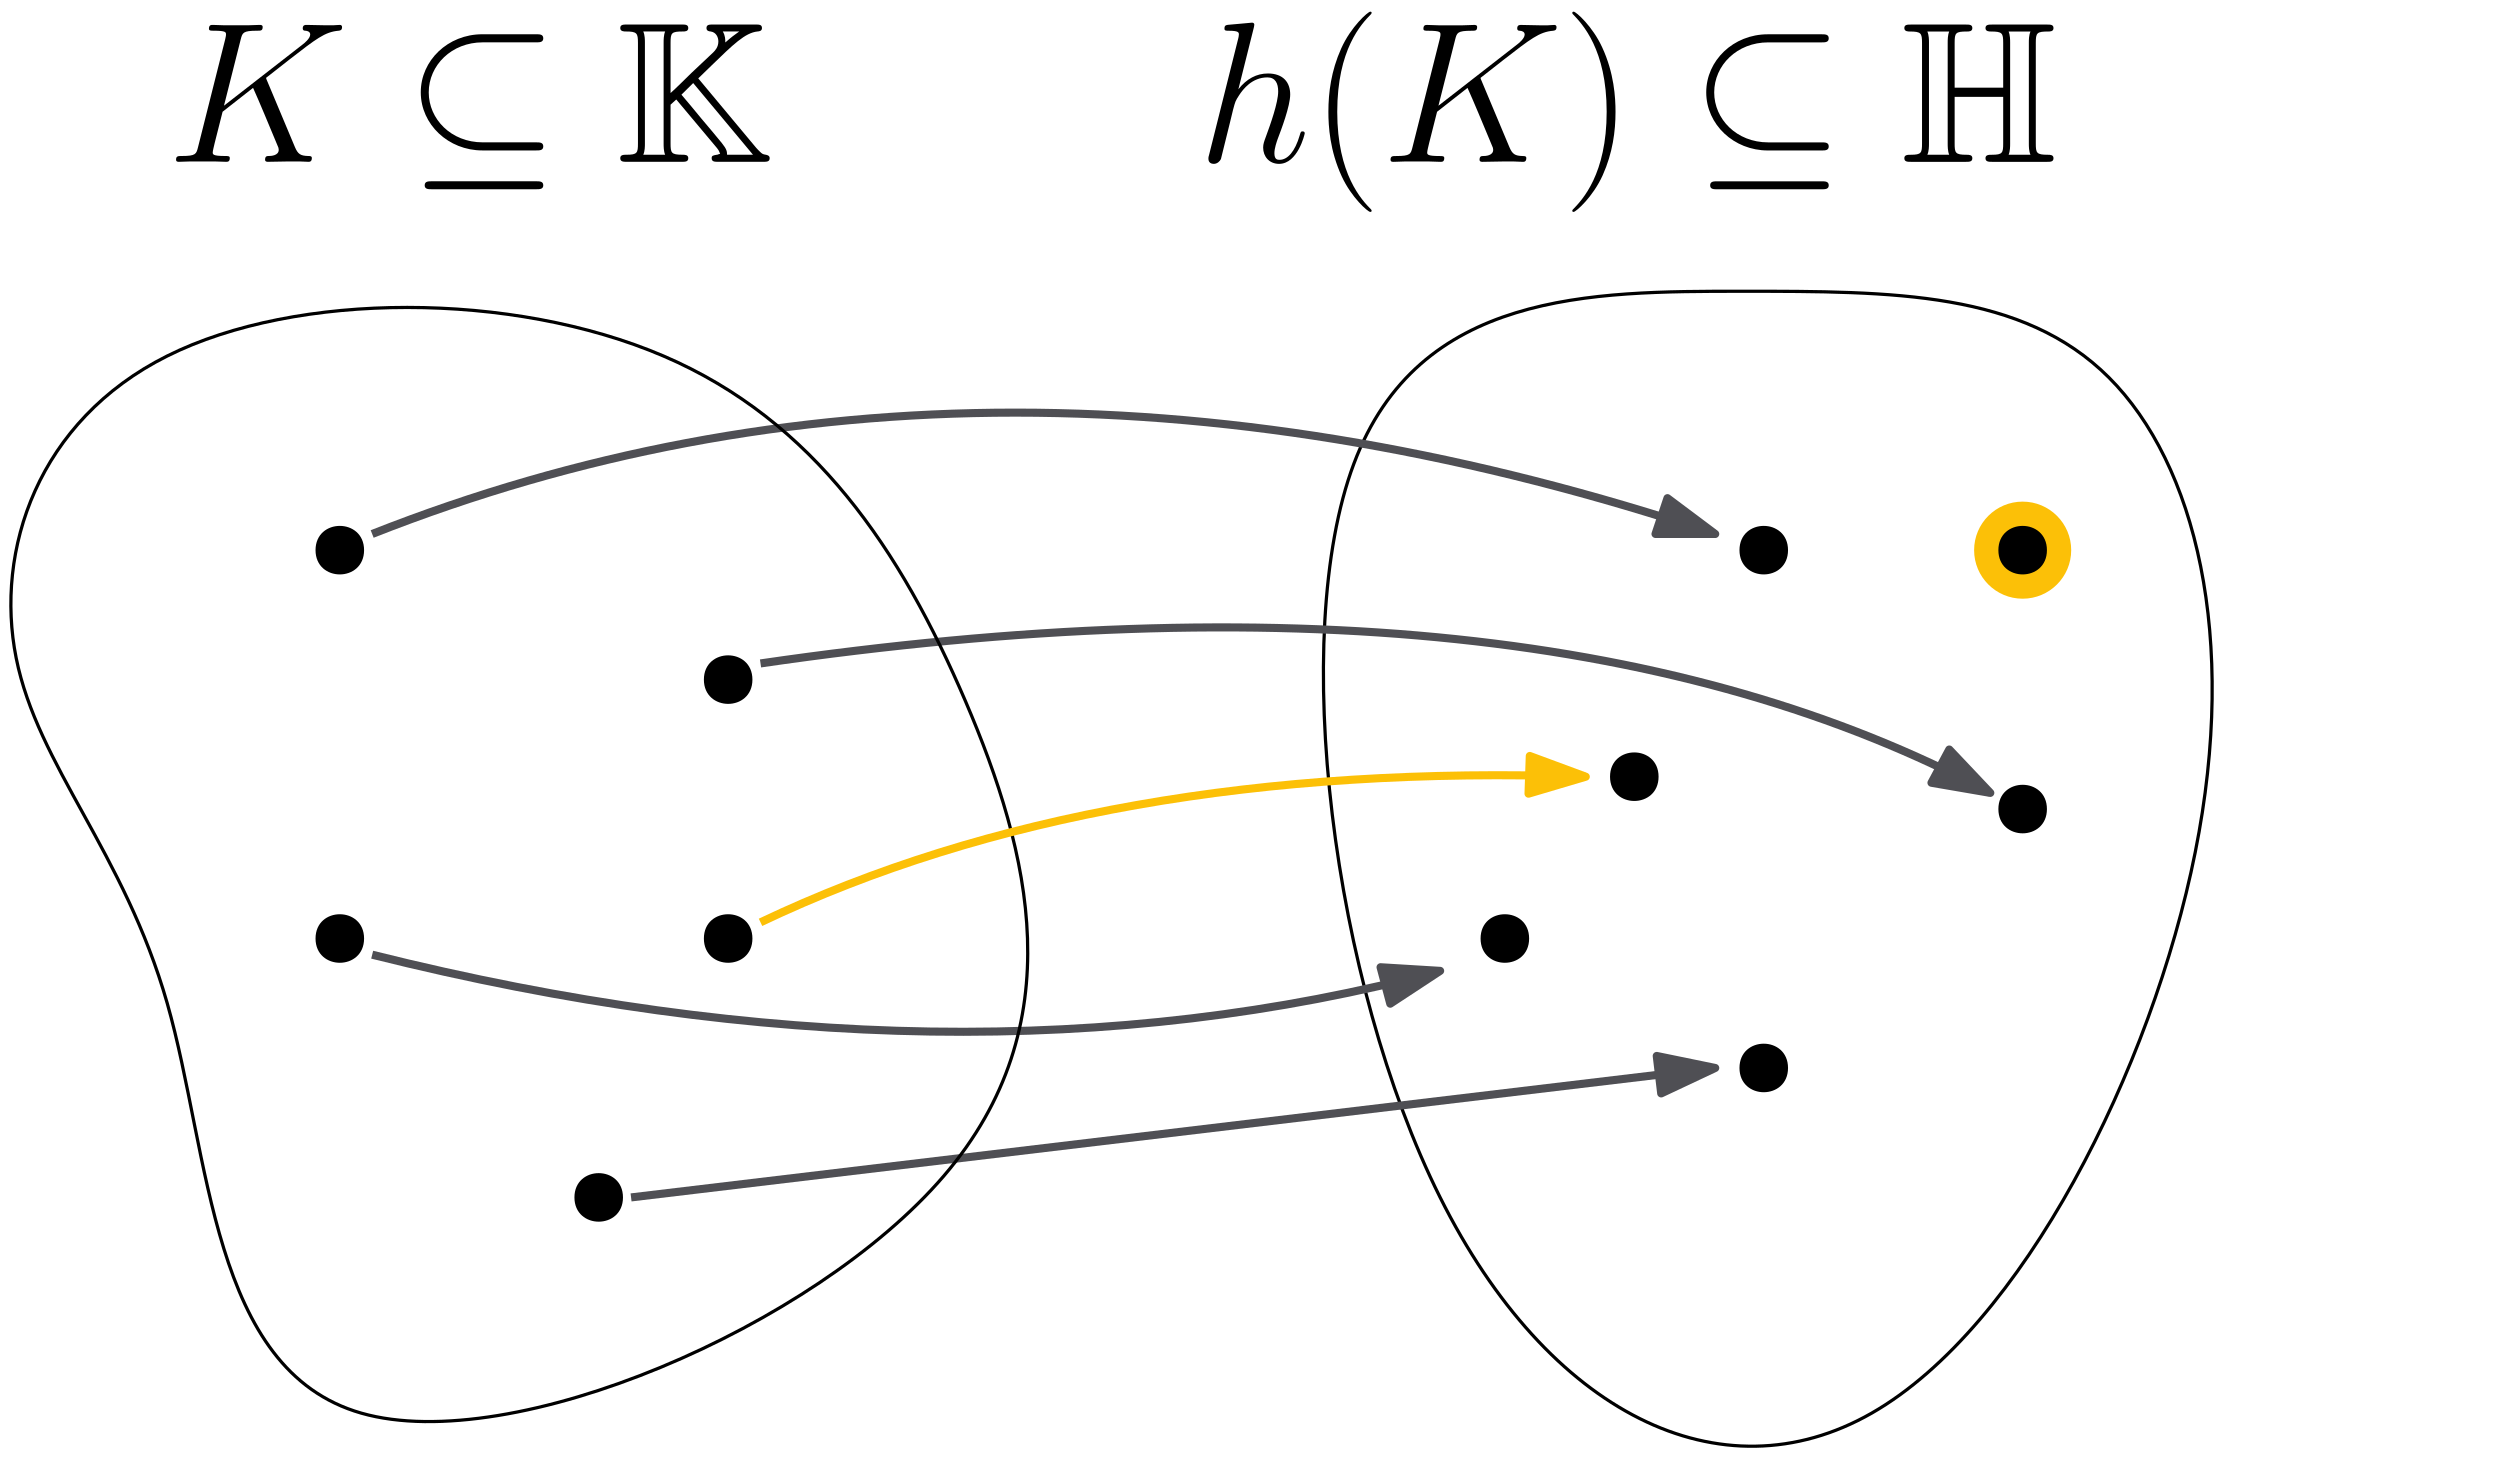
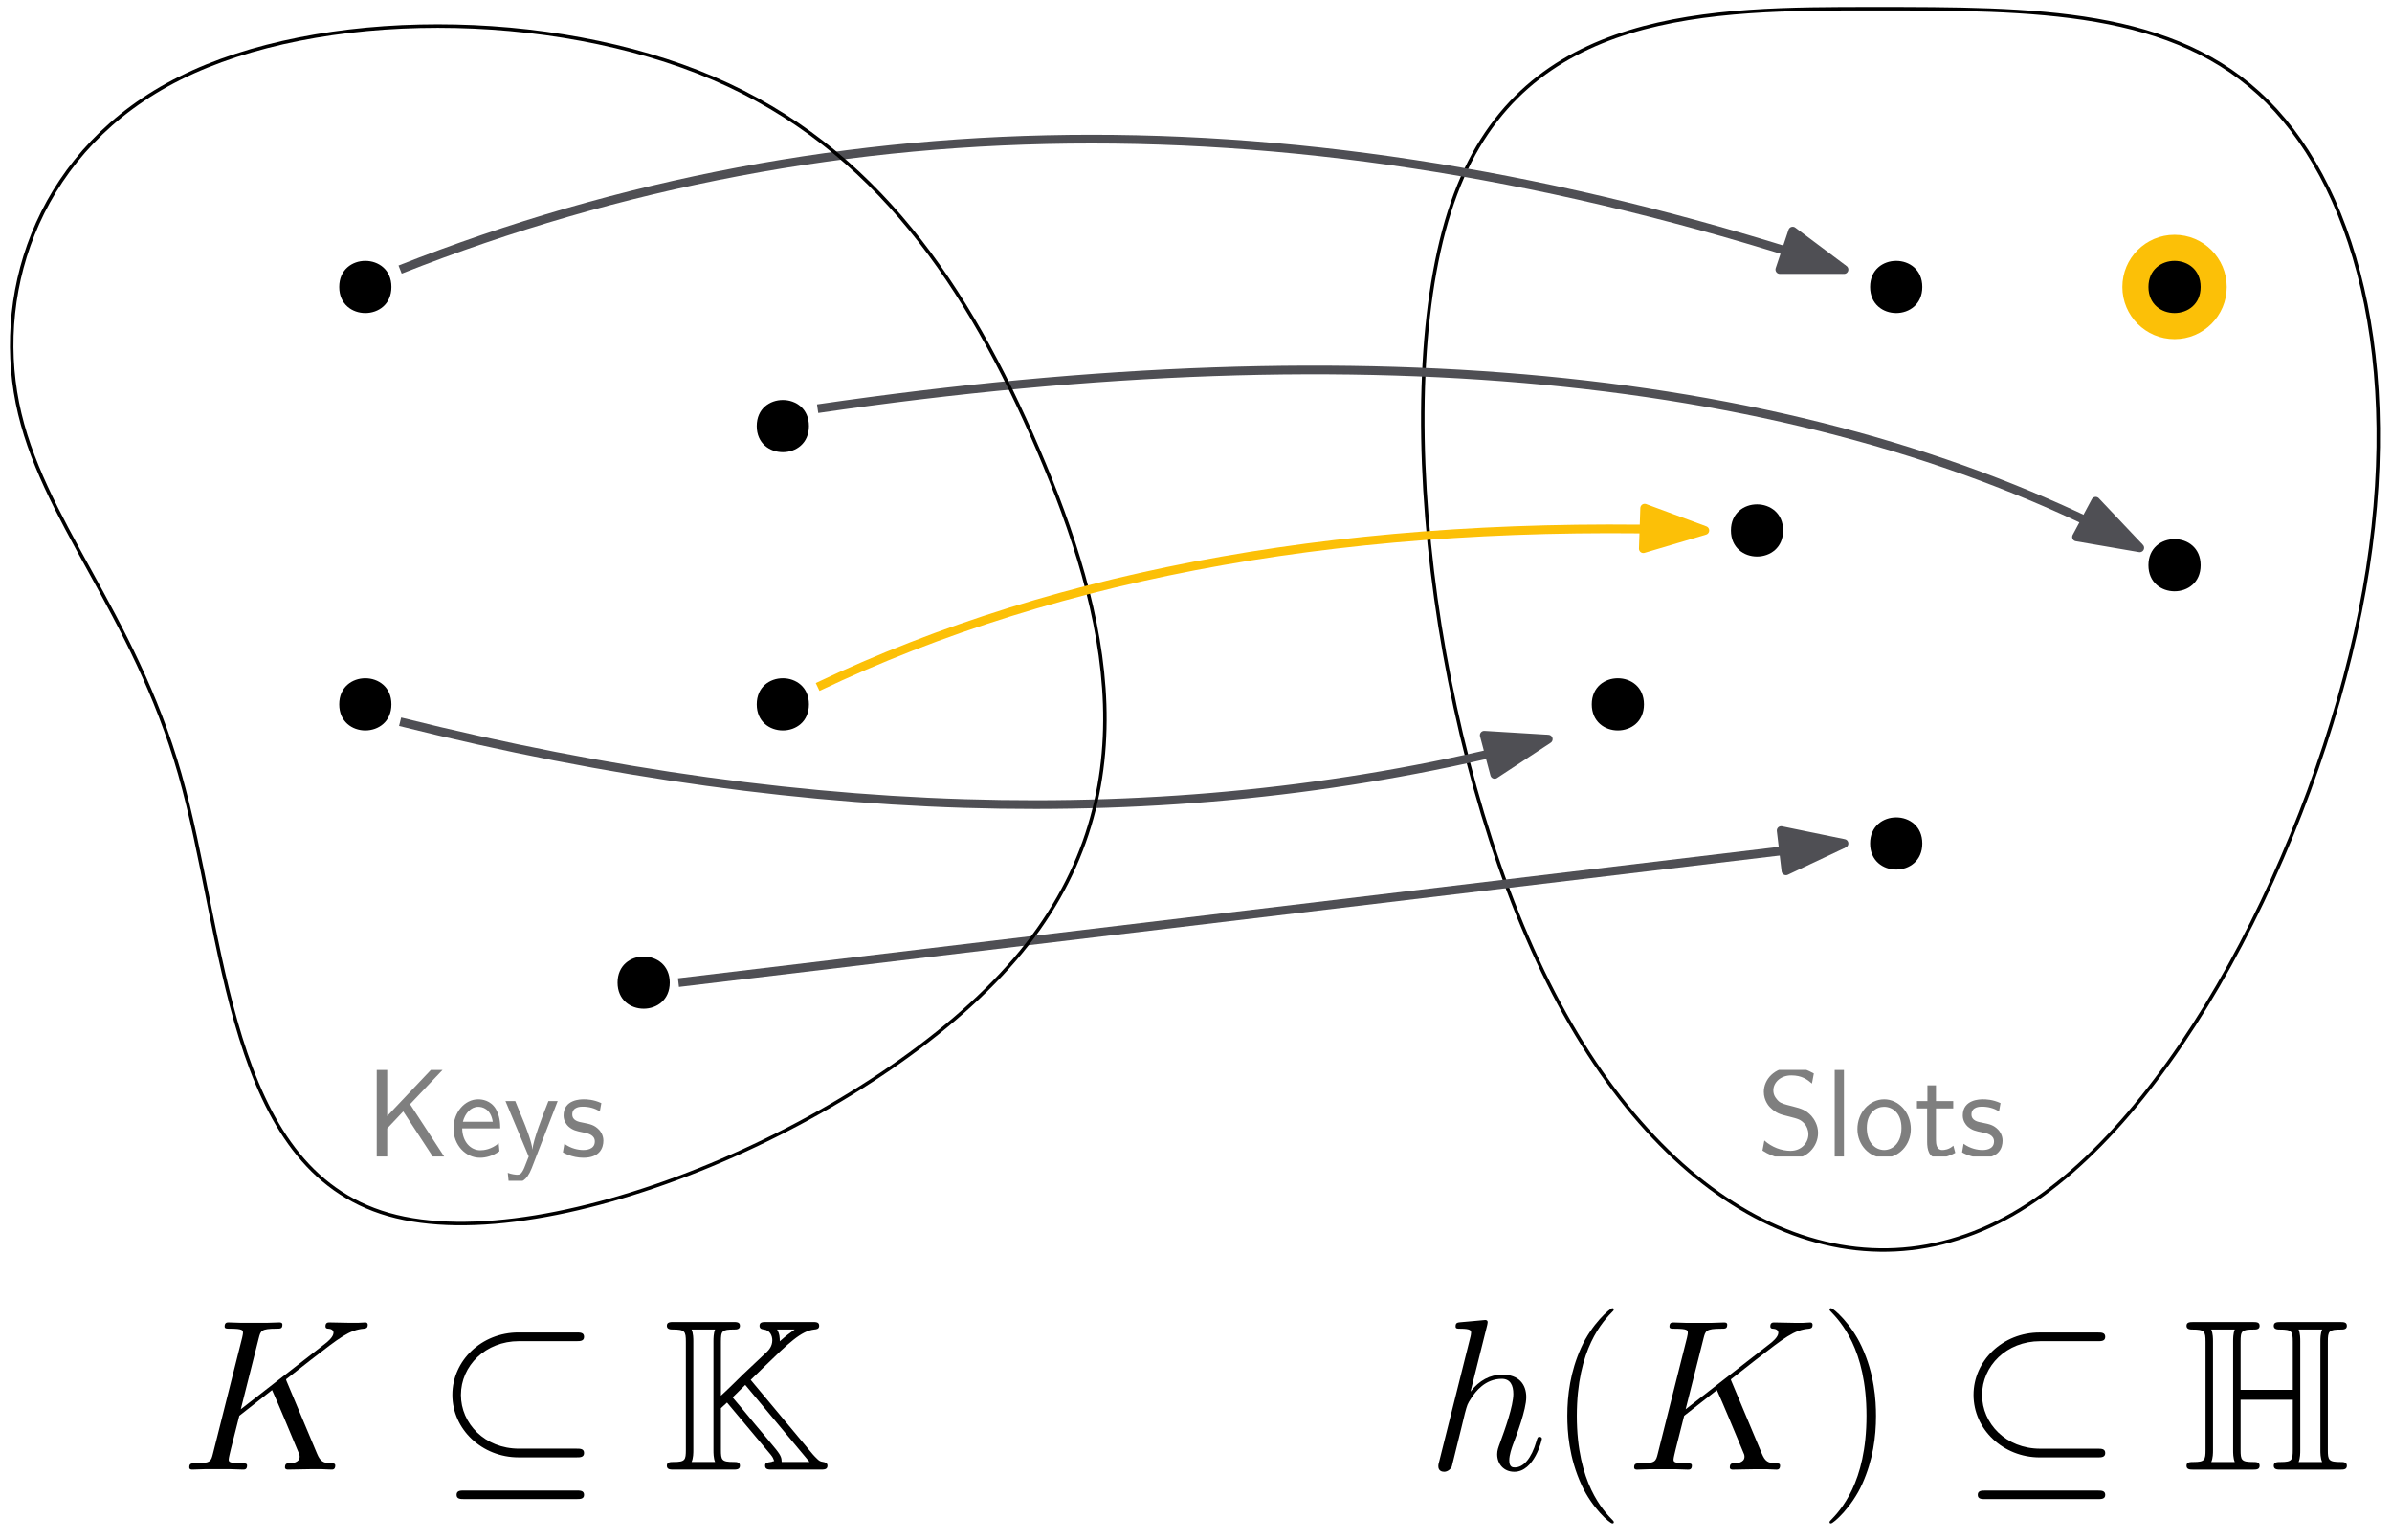
- <svg xmlns="http://www.w3.org/2000/svg" xmlns:xlink="http://www.w3.org/1999/xlink" width="309" height="180" viewBox="0 0 309 180">
+ <svg xmlns="http://www.w3.org/2000/svg" xmlns:xlink="http://www.w3.org/1999/xlink" width="275" height="177" viewBox="0 0 275 177">
  <defs>
    <g>
      <g id="glyph-0-0">
        <path d="M 12.391 -10.016 C 12.359 -10.094 12.266 -10.281 12.266 -10.359 C 12.266 -10.391 12.297 -10.406 12.719 -10.734 L 15.109 -12.609 C 18.438 -15.188 19.531 -16.062 21.234 -16.203 C 21.406 -16.234 21.656 -16.234 21.656 -16.656 C 21.656 -16.797 21.578 -16.922 21.391 -16.922 C 21.109 -16.922 20.812 -16.875 20.547 -16.875 L 19.609 -16.875 C 18.828 -16.875 18.016 -16.922 17.266 -16.922 C 17.094 -16.922 16.797 -16.922 16.797 -16.484 C 16.797 -16.234 16.969 -16.203 17.125 -16.203 C 17.391 -16.188 17.719 -16.078 17.719 -15.734 C 17.719 -15.234 16.969 -14.641 16.781 -14.5 L 7.062 -6.938 L 9.125 -15.109 C 9.344 -15.953 9.391 -16.203 11.156 -16.203 C 11.625 -16.203 11.844 -16.203 11.844 -16.672 C 11.844 -16.922 11.594 -16.922 11.469 -16.922 C 11.031 -16.922 10.5 -16.875 10.031 -16.875 L 7.109 -16.875 C 6.672 -16.875 6.125 -16.922 5.672 -16.922 C 5.484 -16.922 5.203 -16.922 5.203 -16.453 C 5.203 -16.203 5.422 -16.203 5.797 -16.203 C 7.312 -16.203 7.312 -16.016 7.312 -15.734 C 7.312 -15.688 7.312 -15.531 7.219 -15.172 L 3.859 -1.828 C 3.641 -0.969 3.594 -0.719 1.859 -0.719 C 1.391 -0.719 1.141 -0.719 1.141 -0.266 C 1.141 0 1.359 0 1.516 0 C 1.984 0 2.484 -0.047 2.953 -0.047 L 5.844 -0.047 C 6.312 -0.047 6.844 0 7.312 0 C 7.516 0 7.781 0 7.781 -0.469 C 7.781 -0.719 7.562 -0.719 7.188 -0.719 C 5.672 -0.719 5.672 -0.922 5.672 -1.172 C 5.672 -1.344 5.828 -1.953 5.922 -2.359 L 6.891 -6.188 L 10.656 -9.141 C 11.375 -7.562 12.688 -4.391 13.703 -1.953 C 13.781 -1.812 13.828 -1.656 13.828 -1.484 C 13.828 -0.75 12.844 -0.719 12.609 -0.719 C 12.391 -0.719 12.141 -0.719 12.141 -0.25 C 12.141 0 12.422 0 12.484 0 C 13.359 0 14.281 -0.047 15.141 -0.047 L 16.328 -0.047 C 16.703 -0.047 17.125 0 17.5 0 C 17.641 0 17.922 0 17.922 -0.469 C 17.922 -0.719 17.688 -0.719 17.453 -0.719 C 16.531 -0.75 16.203 -0.938 15.828 -1.828 Z M 12.391 -10.016 " />
      </g>
      <g id="glyph-1-0">
        <path d="M 16.328 -14.766 C 16.75 -14.766 17.203 -14.766 17.203 -15.266 C 17.203 -15.766 16.75 -15.766 16.328 -15.766 L 9.672 -15.766 C 5.406 -15.766 2.062 -12.516 2.062 -8.594 C 2.062 -4.609 5.484 -1.406 9.672 -1.406 L 16.328 -1.406 C 16.75 -1.406 17.203 -1.406 17.203 -1.906 C 17.203 -2.406 16.75 -2.406 16.328 -2.406 L 9.719 -2.406 C 5.797 -2.406 3.047 -5.297 3.047 -8.578 C 3.047 -11.938 5.875 -14.766 9.719 -14.766 Z M 3.422 2.406 C 3 2.406 2.547 2.406 2.547 2.906 C 2.547 3.391 3 3.391 3.422 3.391 L 16.328 3.391 C 16.75 3.391 17.203 3.391 17.203 2.906 C 17.203 2.406 16.75 2.406 16.328 2.406 Z M 3.422 2.406 " />
      </g>
      <g id="glyph-2-0">
        <path d="M 10.234 -10.312 L 11.844 -11.875 C 14.547 -14.5 16.031 -15.953 17.562 -16.109 C 17.766 -16.125 18.109 -16.156 18.109 -16.531 C 18.109 -16.969 17.75 -16.969 17.297 -16.969 L 12.062 -16.969 C 11.625 -16.969 11.25 -16.969 11.25 -16.531 C 11.25 -16.156 11.594 -16.125 11.766 -16.109 C 12.438 -16.016 12.719 -15.406 12.719 -14.875 C 12.719 -14.172 12.312 -13.75 12.094 -13.531 L 9.391 -10.984 C 8.828 -10.438 7.406 -9.016 6.812 -8.5 L 6.812 -14.688 C 6.812 -15.938 6.906 -16.109 8.344 -16.109 C 8.578 -16.109 9 -16.109 9 -16.531 C 9 -16.969 8.625 -16.969 8.172 -16.969 L 1.438 -16.969 C 0.984 -16.969 0.594 -16.969 0.594 -16.531 C 0.594 -16.109 1.062 -16.109 1.266 -16.109 C 2.672 -16.109 2.781 -15.906 2.781 -14.688 L 2.781 -2.281 C 2.781 -1.109 2.703 -0.875 1.391 -0.875 C 1.016 -0.875 0.594 -0.875 0.594 -0.453 C 0.594 0 0.984 0 1.438 0 L 8.172 0 C 8.625 0 9 0 9 -0.453 C 9 -0.875 8.578 -0.875 8.297 -0.875 C 6.891 -0.875 6.812 -1.094 6.812 -2.281 L 6.812 -7.062 L 7.516 -7.703 L 11.891 -2.484 L 12.547 -1.703 C 12.812 -1.359 12.812 -1.312 12.938 -0.984 C 12.781 -0.969 12.734 -0.922 12.641 -0.891 C 12.047 -0.797 11.891 -0.766 11.891 -0.453 C 11.891 0 12.266 0 12.719 0 L 18.234 0 C 18.688 0 19.062 0 19.062 -0.453 C 19.062 -0.766 18.766 -0.844 18.578 -0.875 C 18.219 -0.922 18.109 -1.016 17.922 -1.188 C 17.688 -1.406 17.516 -1.594 17.391 -1.734 Z M 15.297 -16.109 C 14.516 -15.531 14.469 -15.531 13.578 -14.75 C 13.578 -15.109 13.578 -15.594 13.266 -16.109 Z M 3.438 -0.875 C 3.641 -1.312 3.641 -1.938 3.641 -2.234 L 3.641 -14.75 C 3.641 -15.047 3.641 -15.656 3.438 -16.109 L 6.141 -16.109 C 5.953 -15.656 5.953 -15.047 5.953 -14.75 L 5.953 -2.234 C 5.953 -1.938 5.953 -1.312 6.141 -0.875 Z M 9.609 -9.734 L 17 -0.875 L 13.797 -0.875 C 13.781 -1.281 13.781 -1.531 13.141 -2.328 C 12.594 -3.016 11.172 -4.688 10.609 -5.359 C 10.109 -5.969 8.406 -8.031 8.156 -8.297 Z M 9.609 -9.734 " />
      </g>
      <g id="glyph-3-0">
        <path d="M 6.969 -16.578 C 6.984 -16.672 7.031 -16.828 7.031 -16.953 C 7.031 -17.203 6.797 -17.203 6.734 -17.203 C 6.719 -17.203 5.5 -17.094 5.375 -17.078 C 4.953 -17.047 4.578 -17 4.141 -16.969 C 3.516 -16.922 3.344 -16.906 3.344 -16.453 C 3.344 -16.203 3.547 -16.203 3.891 -16.203 C 5.109 -16.203 5.125 -15.984 5.125 -15.734 C 5.125 -15.594 5.078 -15.391 5.062 -15.312 L 1.469 -0.969 C 1.359 -0.594 1.359 -0.547 1.359 -0.391 C 1.359 0.156 1.781 0.25 2.031 0.25 C 2.453 0.25 2.781 -0.078 2.906 -0.344 L 4.016 -4.828 C 4.141 -5.375 4.281 -5.891 4.406 -6.438 C 4.688 -7.484 4.688 -7.516 5.156 -8.234 C 5.625 -8.953 6.734 -10.438 8.656 -10.438 C 9.641 -10.438 9.984 -9.688 9.984 -8.703 C 9.984 -7.312 9.016 -4.609 8.469 -3.125 C 8.25 -2.531 8.125 -2.203 8.125 -1.766 C 8.125 -0.641 8.891 0.25 10.094 0.25 C 12.391 0.25 13.266 -3.391 13.266 -3.547 C 13.266 -3.672 13.156 -3.766 13.016 -3.766 C 12.781 -3.766 12.766 -3.688 12.641 -3.266 C 12.062 -1.281 11.156 -0.25 10.156 -0.25 C 9.906 -0.25 9.516 -0.266 9.516 -1.062 C 9.516 -1.703 9.812 -2.5 9.906 -2.781 C 10.359 -3.969 11.469 -6.891 11.469 -8.328 C 11.469 -9.812 10.609 -10.922 8.719 -10.922 C 7.312 -10.922 6.078 -10.266 5.062 -8.969 Z M 6.969 -16.578 " />
      </g>
      <g id="glyph-4-0">
        <path d="M 7.578 6.047 C 7.578 6.016 7.578 5.969 7.516 5.891 C 6.375 4.734 3.328 1.562 3.328 -6.172 C 3.328 -13.906 6.312 -17.047 7.531 -18.281 C 7.531 -18.312 7.578 -18.359 7.578 -18.438 C 7.578 -18.516 7.516 -18.562 7.406 -18.562 C 7.141 -18.562 5.031 -16.734 3.812 -14 C 2.578 -11.25 2.234 -8.578 2.234 -6.188 C 2.234 -4.406 2.406 -1.391 3.891 1.812 C 5.078 4.391 7.109 6.188 7.406 6.188 C 7.531 6.188 7.578 6.141 7.578 6.047 Z M 7.578 6.047 " />
      </g>
      <g id="glyph-5-0">
        <path d="M 12.391 -10.016 C 12.359 -10.094 12.266 -10.281 12.266 -10.359 C 12.266 -10.391 12.297 -10.406 12.719 -10.734 L 15.109 -12.609 C 18.438 -15.188 19.531 -16.062 21.234 -16.203 C 21.406 -16.234 21.656 -16.234 21.656 -16.656 C 21.656 -16.797 21.578 -16.922 21.391 -16.922 C 21.109 -16.922 20.812 -16.875 20.547 -16.875 L 19.609 -16.875 C 18.828 -16.875 18.016 -16.922 17.266 -16.922 C 17.094 -16.922 16.797 -16.922 16.797 -16.484 C 16.797 -16.234 16.969 -16.203 17.125 -16.203 C 17.391 -16.188 17.719 -16.078 17.719 -15.734 C 17.719 -15.234 16.969 -14.641 16.781 -14.5 L 7.062 -6.938 L 9.125 -15.109 C 9.344 -15.953 9.391 -16.203 11.156 -16.203 C 11.625 -16.203 11.844 -16.203 11.844 -16.672 C 11.844 -16.922 11.594 -16.922 11.469 -16.922 C 11.031 -16.922 10.5 -16.875 10.031 -16.875 L 7.109 -16.875 C 6.672 -16.875 6.125 -16.922 5.672 -16.922 C 5.484 -16.922 5.203 -16.922 5.203 -16.453 C 5.203 -16.203 5.422 -16.203 5.797 -16.203 C 7.312 -16.203 7.312 -16.016 7.312 -15.734 C 7.312 -15.688 7.312 -15.531 7.219 -15.172 L 3.859 -1.828 C 3.641 -0.969 3.594 -0.719 1.859 -0.719 C 1.391 -0.719 1.141 -0.719 1.141 -0.266 C 1.141 0 1.359 0 1.516 0 C 1.984 0 2.484 -0.047 2.953 -0.047 L 5.844 -0.047 C 6.312 -0.047 6.844 0 7.312 0 C 7.516 0 7.781 0 7.781 -0.469 C 7.781 -0.719 7.562 -0.719 7.188 -0.719 C 5.672 -0.719 5.672 -0.922 5.672 -1.172 C 5.672 -1.344 5.828 -1.953 5.922 -2.359 L 6.891 -6.188 L 10.656 -9.141 C 11.375 -7.562 12.688 -4.391 13.703 -1.953 C 13.781 -1.812 13.828 -1.656 13.828 -1.484 C 13.828 -0.75 12.844 -0.719 12.609 -0.719 C 12.391 -0.719 12.141 -0.719 12.141 -0.25 C 12.141 0 12.422 0 12.484 0 C 13.359 0 14.281 -0.047 15.141 -0.047 L 16.328 -0.047 C 16.703 -0.047 17.125 0 17.5 0 C 17.641 0 17.922 0 17.922 -0.469 C 17.922 -0.719 17.688 -0.719 17.453 -0.719 C 16.531 -0.75 16.203 -0.938 15.828 -1.828 Z M 12.391 -10.016 " />
      </g>
      <g id="glyph-6-0">
        <path d="M 6.516 -6.172 C 6.516 -7.953 6.344 -10.984 4.859 -14.172 C 3.672 -16.75 1.641 -18.562 1.344 -18.562 C 1.266 -18.562 1.172 -18.531 1.172 -18.406 C 1.172 -18.359 1.188 -18.344 1.219 -18.281 C 2.406 -17.047 5.422 -13.906 5.422 -6.188 C 5.422 1.531 2.422 4.688 1.219 5.922 C 1.188 5.969 1.172 6 1.172 6.047 C 1.172 6.172 1.266 6.188 1.344 6.188 C 1.609 6.188 3.719 4.359 4.938 1.641 C 6.172 -1.109 6.516 -3.797 6.516 -6.172 Z M 6.516 -6.172 " />
      </g>
      <g id="glyph-7-0">
        <path d="M 16.328 -14.766 C 16.75 -14.766 17.203 -14.766 17.203 -15.266 C 17.203 -15.766 16.75 -15.766 16.328 -15.766 L 9.672 -15.766 C 5.406 -15.766 2.062 -12.516 2.062 -8.594 C 2.062 -4.609 5.484 -1.406 9.672 -1.406 L 16.328 -1.406 C 16.75 -1.406 17.203 -1.406 17.203 -1.906 C 17.203 -2.406 16.75 -2.406 16.328 -2.406 L 9.719 -2.406 C 5.797 -2.406 3.047 -5.297 3.047 -8.578 C 3.047 -11.938 5.875 -14.766 9.719 -14.766 Z M 3.422 2.406 C 3 2.406 2.547 2.406 2.547 2.906 C 2.547 3.391 3 3.391 3.422 3.391 L 16.328 3.391 C 16.75 3.391 17.203 3.391 17.203 2.906 C 17.203 2.406 16.75 2.406 16.328 2.406 Z M 3.422 2.406 " />
      </g>
      <g id="glyph-8-0">
        <path d="M 16.672 -14.688 C 16.672 -15.938 16.781 -16.109 18.219 -16.109 C 18.438 -16.109 18.859 -16.109 18.859 -16.531 C 18.859 -16.969 18.484 -16.969 18.047 -16.969 L 11.297 -16.969 C 10.859 -16.969 10.453 -16.969 10.453 -16.531 C 10.453 -16.109 10.922 -16.109 11.125 -16.109 C 12.547 -16.109 12.641 -15.906 12.641 -14.688 L 12.641 -9.172 L 6.641 -9.172 L 6.641 -14.688 C 6.641 -15.938 6.734 -16.109 8.172 -16.109 C 8.406 -16.109 8.828 -16.109 8.828 -16.531 C 8.828 -16.969 8.453 -16.969 8 -16.969 L 1.266 -16.969 C 0.812 -16.969 0.422 -16.969 0.422 -16.531 C 0.422 -16.109 0.891 -16.109 1.094 -16.109 C 2.5 -16.109 2.609 -15.906 2.609 -14.688 L 2.609 -2.281 C 2.609 -1.109 2.531 -0.875 1.219 -0.875 C 0.844 -0.875 0.422 -0.875 0.422 -0.453 C 0.422 0 0.812 0 1.266 0 L 8 0 C 8.453 0 8.828 0 8.828 -0.453 C 8.828 -0.875 8.406 -0.875 8.125 -0.875 C 6.719 -0.875 6.641 -1.094 6.641 -2.281 L 6.641 -8.031 L 12.641 -8.031 L 12.641 -2.281 C 12.641 -1.109 12.562 -0.875 11.25 -0.875 C 10.875 -0.875 10.453 -0.875 10.453 -0.453 C 10.453 0 10.859 0 11.297 0 L 18.047 0 C 18.484 0 18.859 0 18.859 -0.453 C 18.859 -0.875 18.438 -0.875 18.172 -0.875 C 16.75 -0.875 16.672 -1.094 16.672 -2.281 Z M 3.469 -14.75 C 3.469 -15.047 3.469 -15.656 3.266 -16.109 L 5.969 -16.109 C 5.781 -15.656 5.781 -15.047 5.781 -14.75 L 5.781 -2.234 C 5.781 -1.938 5.781 -1.312 5.969 -0.875 L 3.266 -0.875 C 3.469 -1.312 3.469 -1.938 3.469 -2.234 Z M 13.5 -14.75 C 13.5 -15.047 13.5 -15.656 13.312 -16.109 L 16.016 -16.109 C 15.812 -15.656 15.812 -15.047 15.812 -14.75 L 15.812 -2.234 C 15.812 -1.938 15.812 -1.312 16.016 -0.875 L 13.312 -0.875 C 13.5 -1.312 13.5 -1.938 13.5 -2.234 Z M 13.5 -14.75 " />
      </g>
+       <g id="glyph-9-0">
+         <path d="M 6.531 -9.547 C 5.938 -9.875 5.219 -10.25 3.938 -10.25 C 2.016 -10.25 0.781 -8.875 0.781 -7.438 C 0.781 -6.422 1.391 -5.766 1.469 -5.688 C 2.172 -4.984 2.656 -4.844 3.578 -4.625 C 4.797 -4.312 4.984 -4.266 5.453 -3.781 C 5.688 -3.531 5.906 -3.062 5.906 -2.562 C 5.906 -1.578 5.094 -0.656 3.859 -0.656 C 2.812 -0.656 1.688 -1.078 0.844 -1.844 L 0.625 -0.688 C 1.938 0.172 3.203 0.297 3.859 0.297 C 5.703 0.297 7.016 -1.125 7.016 -2.719 C 7.016 -3.625 6.562 -4.312 6.25 -4.672 C 5.594 -5.375 5.062 -5.516 4.109 -5.766 C 3.125 -6.016 2.766 -6.094 2.453 -6.391 C 2.266 -6.594 1.875 -6.953 1.875 -7.609 C 1.875 -8.484 2.672 -9.328 3.938 -9.328 C 5.156 -9.328 5.797 -8.844 6.312 -8.391 Z M 6.531 -9.547 " />
+       </g>
+       <g id="glyph-9-1">
+         <path d="M 2.188 -9.953 L 1.125 -9.953 L 1.125 0 L 2.188 0 Z M 2.188 -9.953 " />
+       </g>
+       <g id="glyph-9-2">
+         <path d="M 6.578 -3.156 C 6.578 -5.094 5.156 -6.578 3.516 -6.578 C 1.828 -6.578 0.438 -5.062 0.438 -3.156 C 0.438 -1.281 1.859 0.141 3.5 0.141 C 5.188 0.141 6.578 -1.312 6.578 -3.156 Z M 3.516 -0.75 C 2.484 -0.75 1.516 -1.609 1.516 -3.297 C 1.516 -5.031 2.594 -5.719 3.5 -5.719 C 4.484 -5.719 5.5 -4.984 5.5 -3.297 C 5.5 -1.531 4.469 -0.75 3.516 -0.75 Z M 3.516 -0.75 " />
+       </g>
+       <g id="glyph-9-3">
+         <path d="M 2.453 -5.531 L 4.438 -5.531 L 4.438 -6.375 L 2.453 -6.375 L 2.453 -8.188 L 1.469 -8.188 L 1.469 -6.375 L 0.266 -6.375 L 0.266 -5.531 L 1.438 -5.531 L 1.438 -1.672 C 1.438 -0.844 1.625 0.141 2.609 0.141 C 3.578 0.141 4.234 -0.188 4.672 -0.422 L 4.453 -1.25 C 3.953 -0.797 3.422 -0.75 3.172 -0.75 C 2.531 -0.75 2.453 -1.422 2.453 -1.922 Z M 2.453 -5.531 " />
+       </g>
+       <g id="glyph-9-4">
+         <path d="M 4.812 -6.141 C 3.906 -6.562 3.125 -6.578 2.797 -6.578 C 2.469 -6.578 0.469 -6.578 0.469 -4.719 C 0.469 -4.094 0.812 -3.656 1.031 -3.453 C 1.547 -3.016 1.906 -2.938 2.75 -2.766 C 3.234 -2.672 4.062 -2.5 4.062 -1.734 C 4.062 -0.75 2.938 -0.75 2.734 -0.75 C 2.172 -0.75 1.328 -0.906 0.562 -1.469 L 0.391 -0.484 C 0.453 -0.438 1.438 0.141 2.75 0.141 C 4.609 0.141 5.047 -0.969 5.047 -1.828 C 5.047 -2.547 4.609 -3.016 4.547 -3.078 C 4.016 -3.625 3.578 -3.719 2.719 -3.891 C 2.188 -3.984 1.469 -4.125 1.469 -4.844 C 1.469 -5.734 2.469 -5.734 2.656 -5.734 C 3.406 -5.734 4.016 -5.562 4.641 -5.203 Z M 4.812 -6.141 " />
+       </g>
+       <g id="glyph-10-0">
+         <path d="M 5.141 -6.016 L 8.875 -9.953 L 7.531 -9.953 L 2.516 -4.656 L 2.516 -9.953 L 1.312 -9.953 L 1.312 0 L 2.516 0 L 2.516 -3.234 L 4.359 -5.188 L 7.75 0 L 9.062 0 Z M 5.141 -6.016 " />
+       </g>
+       <g id="glyph-10-1">
+         <path d="M 5.844 -3.234 C 5.844 -3.844 5.781 -4.719 5.328 -5.484 C 4.734 -6.469 3.734 -6.578 3.312 -6.578 C 1.766 -6.578 0.469 -5.094 0.469 -3.234 C 0.469 -1.328 1.844 0.141 3.516 0.141 C 4.172 0.141 4.969 -0.047 5.75 -0.609 C 5.75 -0.672 5.703 -1.125 5.703 -1.141 C 5.688 -1.156 5.672 -1.484 5.672 -1.531 C 4.812 -0.812 3.969 -0.719 3.547 -0.719 C 2.438 -0.719 1.484 -1.703 1.469 -3.234 Z M 1.547 -4 C 1.797 -4.969 2.469 -5.719 3.312 -5.719 C 3.766 -5.719 4.75 -5.516 4.984 -4 Z M 1.547 -4 " />
+       </g>
+       <g id="glyph-10-2">
+         <path d="M 6.203 -6.375 L 5.141 -6.375 C 4.469 -4.672 3.375 -1.859 3.312 -0.828 L 3.297 -0.828 C 3.234 -1.672 2.469 -3.578 2.359 -3.859 L 1.328 -6.375 L 0.203 -6.375 L 2.875 0 L 2.359 1.312 C 2.047 2.016 1.844 2.094 1.578 2.094 C 1.375 2.094 0.922 2.047 0.469 1.875 L 0.562 2.812 C 0.641 2.828 1.125 2.922 1.578 2.922 C 1.922 2.922 2.594 2.922 3.219 1.344 Z M 6.203 -6.375 " />
+       </g>
+       <g id="glyph-10-3">
+         <path d="M 4.812 -6.141 C 3.906 -6.562 3.125 -6.578 2.797 -6.578 C 2.469 -6.578 0.469 -6.578 0.469 -4.719 C 0.469 -4.094 0.812 -3.656 1.031 -3.453 C 1.547 -3.016 1.906 -2.938 2.75 -2.766 C 3.234 -2.672 4.062 -2.5 4.062 -1.734 C 4.062 -0.75 2.938 -0.75 2.734 -0.75 C 2.172 -0.75 1.328 -0.906 0.562 -1.469 L 0.391 -0.484 C 0.453 -0.438 1.438 0.141 2.75 0.141 C 4.609 0.141 5.047 -0.969 5.047 -1.828 C 5.047 -2.547 4.609 -3.016 4.547 -3.078 C 4.016 -3.625 3.578 -3.719 2.719 -3.891 C 2.188 -3.984 1.469 -4.125 1.469 -4.844 C 1.469 -5.734 2.469 -5.734 2.656 -5.734 C 3.406 -5.734 4.016 -5.562 4.641 -5.203 Z M 4.812 -6.141 " />
+       </g>
    </g>
    <clipPath id="clip-0">
-       <path clip-rule="nonzero" d="M 52 4 L 68 4 L 68 23.371 L 52 23.371 Z M 52 4 " />
+       <path clip-rule="nonzero" d="M 52 153 L 68 153 L 68 172.371 L 52 172.371 Z M 52 153 " />
    </clipPath>
    <clipPath id="clip-1">
-       <path clip-rule="nonzero" d="M 76 3 L 95.379 3 L 95.379 20 L 76 20 Z M 76 3 " />
+       <path clip-rule="nonzero" d="M 76 152 L 95.379 152 L 95.379 169 L 76 169 Z M 76 152 " />
    </clipPath>
    <clipPath id="clip-2">
-       <path clip-rule="nonzero" d="M 164 1.438 L 170 1.438 L 170 26.18 L 164 26.18 Z M 164 1.438 " />
+       <path clip-rule="nonzero" d="M 180 150.438 L 186 150.438 L 186 175.18 L 180 175.18 Z M 180 150.438 " />
    </clipPath>
    <clipPath id="clip-3">
-       <path clip-rule="nonzero" d="M 194 1.438 L 200 1.438 L 200 26.18 L 194 26.18 Z M 194 1.438 " />
+       <path clip-rule="nonzero" d="M 210 150.438 L 216 150.438 L 216 175.18 L 210 175.18 Z M 210 150.438 " />
+     </clipPath>
+     <clipPath id="clip-4">
+       <path clip-rule="nonzero" d="M 202 123.035 L 230.59 123.035 L 230.59 133 L 202 133 Z M 202 123.035 " />
+     </clipPath>
+     <clipPath id="clip-5">
+       <path clip-rule="nonzero" d="M 43 123.035 L 69.727 123.035 L 69.727 135.789 L 43 135.789 Z M 43 123.035 " />
    </clipPath>
  </defs>
-   <path fill-rule="evenodd" fill="rgb(99%, 75.4%, 2.7%)" fill-opacity="1" d="M 256 68 C 256 64.688 253.312 62 250 62 C 246.688 62 244 64.688 244 68 C 244 71.312 246.688 74 250 74 C 253.312 74 256 71.312 256 68 Z M 256 68 " />
-   <path fill="none" stroke-width="0.4" stroke-linecap="butt" stroke-linejoin="round" stroke="rgb(0%, 0%, 0%)" stroke-opacity="1" stroke-miterlimit="10" d="M 362.668 725.332 C 373.332 714.668 378.668 693.332 373.332 666.668 C 368 640 352 608 333.332 597.332 C 314.668 586.668 293.332 597.332 280 624 C 266.668 650.668 261.332 693.332 269.332 714.668 C 277.332 736 298.668 736 317.332 736 C 336 736 352 736 362.668 725.332 Z M 362.668 725.332 " transform="matrix(1, 0, 0, -1, -102, 772)" />
+   <path fill-rule="evenodd" fill="rgb(99%, 75.4%, 2.7%)" fill-opacity="1" d="M 256 33 C 256 29.688 253.312 27 250 27 C 246.688 27 244 29.688 244 33 C 244 36.312 246.688 39 250 39 C 253.312 39 256 36.312 256 33 Z M 256 33 " />
+   <path fill-rule="evenodd" fill="rgb(0%, 0%, 0%)" fill-opacity="1" d="M 253 33 C 253 29 247 29 247 33 C 247 37 253 37 253 33 Z M 253 33 " />
+   <path fill-rule="evenodd" fill="rgb(0%, 0%, 0%)" fill-opacity="1" d="M 205 61 C 205 57 199 57 199 61 C 199 65 205 65 205 61 Z M 205 61 " />
+   <path fill="none" stroke-width="0.4" stroke-linecap="butt" stroke-linejoin="round" stroke="rgb(0%, 0%, 0%)" stroke-opacity="1" stroke-miterlimit="10" d="M 362.668 725.332 C 373.332 714.668 378.668 693.332 373.332 666.668 C 368 640 352 608 333.332 597.332 C 314.668 586.668 293.332 597.332 280 624 C 266.668 650.668 261.332 693.332 269.332 714.668 C 277.332 736 298.668 736 317.332 736 C 336 736 352 736 362.668 725.332 Z M 362.668 725.332 " transform="matrix(1, 0, 0, -1, -102, 737)" />
  <g fill="rgb(0%, 0%, 0%)" fill-opacity="1">
-     <use xlink:href="#glyph-0-0" x="20.622" y="20" />
+     <use xlink:href="#glyph-0-0" x="20.622" y="169" />
  </g>
  <g clip-path="url(#clip-0)">
    <g fill="rgb(0%, 0%, 0%)" fill-opacity="1">
-       <use xlink:href="#glyph-1-0" x="49.945" y="20" />
+       <use xlink:href="#glyph-1-0" x="49.945" y="169" />
    </g>
  </g>
  <g clip-path="url(#clip-1)">
    <g fill="rgb(0%, 0%, 0%)" fill-opacity="1">
-       <use xlink:href="#glyph-2-0" x="76.07" y="20" />
+       <use xlink:href="#glyph-2-0" x="76.07" y="169" />
    </g>
  </g>
  <g fill="rgb(0%, 0%, 0%)" fill-opacity="1">
-     <use xlink:href="#glyph-3-0" x="148" y="20.004" />
+     <use xlink:href="#glyph-3-0" x="164" y="169.004" />
  </g>
  <g clip-path="url(#clip-2)">
    <g fill="rgb(0%, 0%, 0%)" fill-opacity="1">
-       <use xlink:href="#glyph-4-0" x="161.955" y="20.004" />
+       <use xlink:href="#glyph-4-0" x="177.955" y="169.004" />
    </g>
  </g>
  <g fill="rgb(0%, 0%, 0%)" fill-opacity="1">
-     <use xlink:href="#glyph-5-0" x="170.73" y="20.004" />
+     <use xlink:href="#glyph-5-0" x="186.73" y="169.004" />
  </g>
  <g clip-path="url(#clip-3)">
    <g fill="rgb(0%, 0%, 0%)" fill-opacity="1">
-       <use xlink:href="#glyph-6-0" x="193.162" y="20.004" />
+       <use xlink:href="#glyph-6-0" x="209.162" y="169.004" />
    </g>
  </g>
  <g fill="rgb(0%, 0%, 0%)" fill-opacity="1">
-     <use xlink:href="#glyph-7-0" x="208.828" y="20.004" />
+     <use xlink:href="#glyph-7-0" x="224.828" y="169.004" />
  </g>
  <g fill="rgb(0%, 0%, 0%)" fill-opacity="1">
-     <use xlink:href="#glyph-8-0" x="234.953" y="20.004" />
+     <use xlink:href="#glyph-8-0" x="250.953" y="169.004" />
  </g>
-   <path fill-rule="evenodd" fill="rgb(0%, 0%, 0%)" fill-opacity="1" d="M 45 68 C 45 64 39 64 39 68 C 39 72 45 72 45 68 Z M 45 68 " />
-   <path fill-rule="evenodd" fill="rgb(0%, 0%, 0%)" fill-opacity="1" d="M 93 84 C 93 80 87 80 87 84 C 87 88 93 88 93 84 Z M 93 84 " />
-   <path fill-rule="evenodd" fill="rgb(0%, 0%, 0%)" fill-opacity="1" d="M 45 116 C 45 112 39 112 39 116 C 39 120 45 120 45 116 Z M 45 116 " />
-   <path fill-rule="evenodd" fill="rgb(0%, 0%, 0%)" fill-opacity="1" d="M 93 116 C 93 112 87 112 87 116 C 87 120 93 120 93 116 Z M 93 116 " />
-   <path fill-rule="evenodd" fill="rgb(0%, 0%, 0%)" fill-opacity="1" d="M 77 148 C 77 144 71 144 71 148 C 71 152 77 152 77 148 Z M 77 148 " />
-   <path fill-rule="evenodd" fill="rgb(0%, 0%, 0%)" fill-opacity="1" d="M 221 68 C 221 64 215 64 215 68 C 215 72 221 72 221 68 Z M 221 68 " />
-   <path fill-rule="evenodd" fill="rgb(0%, 0%, 0%)" fill-opacity="1" d="M 205 96 C 205 92 199 92 199 96 C 199 100 205 100 205 96 Z M 205 96 " />
-   <path fill-rule="evenodd" fill="rgb(0%, 0%, 0%)" fill-opacity="1" d="M 253 100 C 253 96 247 96 247 100 C 247 104 253 104 253 100 Z M 253 100 " />
-   <path fill-rule="evenodd" fill="rgb(0%, 0%, 0%)" fill-opacity="1" d="M 221 132 C 221 128 215 128 215 132 C 215 136 221 136 221 132 Z M 221 132 " />
-   <path fill-rule="evenodd" fill="rgb(0%, 0%, 0%)" fill-opacity="1" d="M 189 116 C 189 112 183 112 183 116 C 183 120 189 120 189 116 Z M 189 116 " />
-   <path fill-rule="evenodd" fill="rgb(0%, 0%, 0%)" fill-opacity="1" d="M 253 68 C 253 64 247 64 247 68 C 247 72 253 72 253 68 Z M 253 68 " />
-   <path fill="none" stroke-width="1" stroke-linecap="butt" stroke-linejoin="round" stroke="rgb(31%, 31%, 33%)" stroke-opacity="1" stroke-miterlimit="10" d="M 148 706 C 198.668 726 254 726 314 706 " transform="matrix(1, 0, 0, -1, -102, 772)" />
-   <path fill-rule="evenodd" fill="rgb(31%, 31%, 33%)" fill-opacity="1" stroke-width="1" stroke-linecap="butt" stroke-linejoin="round" stroke="rgb(31%, 31%, 33%)" stroke-opacity="1" stroke-miterlimit="10" d="M 314 706 L 308.098 710.426 L 306.621 706.004 Z M 314 706 " transform="matrix(1, 0, 0, -1, -102, 772)" />
-   <path fill="none" stroke-width="1" stroke-linecap="butt" stroke-linejoin="round" stroke="rgb(31%, 31%, 33%)" stroke-opacity="1" stroke-miterlimit="10" d="M 196 690 C 260 699.332 310.668 694 348 674 " transform="matrix(1, 0, 0, -1, -102, 772)" />
-   <path fill-rule="evenodd" fill="rgb(31%, 31%, 33%)" fill-opacity="1" stroke-width="1" stroke-linecap="butt" stroke-linejoin="round" stroke="rgb(31%, 31%, 33%)" stroke-opacity="1" stroke-miterlimit="10" d="M 348 674 L 342.93 679.359 L 340.73 675.25 Z M 348 674 " transform="matrix(1, 0, 0, -1, -102, 772)" />
-   <path fill="none" stroke-width="1" stroke-linecap="butt" stroke-linejoin="round" stroke="rgb(31%, 31%, 33%)" stroke-opacity="1" stroke-miterlimit="10" d="M 180 624 L 314 640 " transform="matrix(1, 0, 0, -1, -102, 772)" />
-   <path fill-rule="evenodd" fill="rgb(31%, 31%, 33%)" fill-opacity="1" stroke-width="1" stroke-linecap="butt" stroke-linejoin="round" stroke="rgb(31%, 31%, 33%)" stroke-opacity="1" stroke-miterlimit="10" d="M 314 640 L 306.773 641.484 L 307.324 636.855 Z M 314 640 " transform="matrix(1, 0, 0, -1, -102, 772)" />
-   <path fill="none" stroke-width="1" stroke-linecap="butt" stroke-linejoin="round" stroke="rgb(31%, 31%, 33%)" stroke-opacity="1" stroke-miterlimit="10" d="M 148 654 C 196 642 240 641.332 280 652 " transform="matrix(1, 0, 0, -1, -102, 772)" />
-   <path fill-rule="evenodd" fill="rgb(31%, 31%, 33%)" fill-opacity="1" stroke-width="1" stroke-linecap="butt" stroke-linejoin="round" stroke="rgb(31%, 31%, 33%)" stroke-opacity="1" stroke-miterlimit="10" d="M 280 652 L 272.637 652.449 L 273.836 647.945 Z M 280 652 " transform="matrix(1, 0, 0, -1, -102, 772)" />
-   <path fill="none" stroke-width="0.4" stroke-linecap="butt" stroke-linejoin="round" stroke="rgb(0%, 0%, 0%)" stroke-opacity="1" stroke-miterlimit="10" d="M 184 728 C 202.668 720 213.332 704 221.332 685.332 C 229.332 666.668 234.668 645.332 218.668 626.668 C 202.668 608 165.332 592 146.668 597.332 C 128 602.668 128 629.332 122.668 648 C 117.332 666.668 106.668 677.332 104 690.668 C 101.332 704 106.668 720 122.668 728 C 138.668 736 165.332 736 184 728 Z M 184 728 " transform="matrix(1, 0, 0, -1, -102, 772)" />
-   <path fill="none" stroke-width="1" stroke-linecap="butt" stroke-linejoin="round" stroke="rgb(99%, 75.4%, 2.7%)" stroke-opacity="1" stroke-miterlimit="10" d="M 196 658 C 224 671.332 258 677.332 298 676 " transform="matrix(1, 0, 0, -1, -102, 772)" />
-   <path fill-rule="evenodd" fill="rgb(99%, 75.4%, 2.7%)" fill-opacity="1" stroke-width="1" stroke-linecap="butt" stroke-linejoin="round" stroke="rgb(99%, 75.4%, 2.7%)" stroke-opacity="1" stroke-miterlimit="10" d="M 298 676 L 291.082 678.562 L 290.926 673.902 Z M 298 676 " transform="matrix(1, 0, 0, -1, -102, 772)" />
+   <path fill-rule="evenodd" fill="rgb(0%, 0%, 0%)" fill-opacity="1" d="M 45 33 C 45 29 39 29 39 33 C 39 37 45 37 45 33 Z M 45 33 " />
+   <path fill-rule="evenodd" fill="rgb(0%, 0%, 0%)" fill-opacity="1" d="M 93 49 C 93 45 87 45 87 49 C 87 53 93 53 93 49 Z M 93 49 " />
+   <path fill-rule="evenodd" fill="rgb(0%, 0%, 0%)" fill-opacity="1" d="M 45 81 C 45 77 39 77 39 81 C 39 85 45 85 45 81 Z M 45 81 " />
+   <path fill-rule="evenodd" fill="rgb(0%, 0%, 0%)" fill-opacity="1" d="M 93 81 C 93 77 87 77 87 81 C 87 85 93 85 93 81 Z M 93 81 " />
+   <path fill-rule="evenodd" fill="rgb(0%, 0%, 0%)" fill-opacity="1" d="M 77 113 C 77 109 71 109 71 113 C 71 117 77 117 77 113 Z M 77 113 " />
+   <path fill-rule="evenodd" fill="rgb(0%, 0%, 0%)" fill-opacity="1" d="M 221 33 C 221 29 215 29 215 33 C 215 37 221 37 221 33 Z M 221 33 " />
+   <path fill-rule="evenodd" fill="rgb(0%, 0%, 0%)" fill-opacity="1" d="M 253 65 C 253 61 247 61 247 65 C 247 69 253 69 253 65 Z M 253 65 " />
+   <path fill-rule="evenodd" fill="rgb(0%, 0%, 0%)" fill-opacity="1" d="M 221 97 C 221 93 215 93 215 97 C 215 101 221 101 221 97 Z M 221 97 " />
+   <path fill-rule="evenodd" fill="rgb(0%, 0%, 0%)" fill-opacity="1" d="M 189 81 C 189 77 183 77 183 81 C 183 85 189 85 189 81 Z M 189 81 " />
+   <path fill="none" stroke-width="1" stroke-linecap="butt" stroke-linejoin="round" stroke="rgb(31%, 31%, 33%)" stroke-opacity="1" stroke-miterlimit="10" d="M 148 706 C 198.668 726 254 726 314 706 " transform="matrix(1, 0, 0, -1, -102, 737)" />
+   <path fill-rule="evenodd" fill="rgb(31%, 31%, 33%)" fill-opacity="1" stroke-width="1" stroke-linecap="butt" stroke-linejoin="round" stroke="rgb(31%, 31%, 33%)" stroke-opacity="1" stroke-miterlimit="10" d="M 314 706 L 308.098 710.426 L 306.621 706.004 Z M 314 706 " transform="matrix(1, 0, 0, -1, -102, 737)" />
+   <path fill="none" stroke-width="1" stroke-linecap="butt" stroke-linejoin="round" stroke="rgb(31%, 31%, 33%)" stroke-opacity="1" stroke-miterlimit="10" d="M 196 690 C 260 699.332 310.668 694 348 674 " transform="matrix(1, 0, 0, -1, -102, 737)" />
+   <path fill-rule="evenodd" fill="rgb(31%, 31%, 33%)" fill-opacity="1" stroke-width="1" stroke-linecap="butt" stroke-linejoin="round" stroke="rgb(31%, 31%, 33%)" stroke-opacity="1" stroke-miterlimit="10" d="M 348 674 L 342.93 679.359 L 340.73 675.25 Z M 348 674 " transform="matrix(1, 0, 0, -1, -102, 737)" />
+   <path fill="none" stroke-width="1" stroke-linecap="butt" stroke-linejoin="round" stroke="rgb(31%, 31%, 33%)" stroke-opacity="1" stroke-miterlimit="10" d="M 180 624 L 314 640 " transform="matrix(1, 0, 0, -1, -102, 737)" />
+   <path fill-rule="evenodd" fill="rgb(31%, 31%, 33%)" fill-opacity="1" stroke-width="1" stroke-linecap="butt" stroke-linejoin="round" stroke="rgb(31%, 31%, 33%)" stroke-opacity="1" stroke-miterlimit="10" d="M 314 640 L 306.773 641.484 L 307.324 636.855 Z M 314 640 " transform="matrix(1, 0, 0, -1, -102, 737)" />
+   <path fill="none" stroke-width="1" stroke-linecap="butt" stroke-linejoin="round" stroke="rgb(31%, 31%, 33%)" stroke-opacity="1" stroke-miterlimit="10" d="M 148 654 C 196 642 240 641.332 280 652 " transform="matrix(1, 0, 0, -1, -102, 737)" />
+   <path fill-rule="evenodd" fill="rgb(31%, 31%, 33%)" fill-opacity="1" stroke-width="1" stroke-linecap="butt" stroke-linejoin="round" stroke="rgb(31%, 31%, 33%)" stroke-opacity="1" stroke-miterlimit="10" d="M 280 652 L 272.637 652.449 L 273.836 647.945 Z M 280 652 " transform="matrix(1, 0, 0, -1, -102, 737)" />
+   <path fill="none" stroke-width="0.4" stroke-linecap="butt" stroke-linejoin="round" stroke="rgb(0%, 0%, 0%)" stroke-opacity="1" stroke-miterlimit="10" d="M 184 728 C 202.668 720 213.332 704 221.332 685.332 C 229.332 666.668 234.668 645.332 218.668 626.668 C 202.668 608 165.332 592 146.668 597.332 C 128 602.668 128 629.332 122.668 648 C 117.332 666.668 106.668 677.332 104 690.668 C 101.332 704 106.668 720 122.668 728 C 138.668 736 165.332 736 184 728 Z M 184 728 " transform="matrix(1, 0, 0, -1, -102, 737)" />
+   <path fill="none" stroke-width="1" stroke-linecap="butt" stroke-linejoin="round" stroke="rgb(99%, 75.4%, 2.7%)" stroke-opacity="1" stroke-miterlimit="10" d="M 196 658 C 224 671.332 258 677.332 298 676 " transform="matrix(1, 0, 0, -1, -102, 737)" />
+   <path fill-rule="evenodd" fill="rgb(99%, 75.4%, 2.7%)" fill-opacity="1" stroke-width="1" stroke-linecap="butt" stroke-linejoin="round" stroke="rgb(99%, 75.4%, 2.7%)" stroke-opacity="1" stroke-miterlimit="10" d="M 298 676 L 291.082 678.562 L 290.926 673.902 Z M 298 676 " transform="matrix(1, 0, 0, -1, -102, 737)" />
+   <g clip-path="url(#clip-4)">
+     <g fill="rgb(0%, 0%, 0%)" fill-opacity="0.5">
+       <use xlink:href="#glyph-9-0" x="202" y="133" />
+       <use xlink:href="#glyph-9-1" x="209.804" y="133" />
+       <use xlink:href="#glyph-9-2" x="213.104" y="133" />
+       <use xlink:href="#glyph-9-3" x="220.119" y="133" />
+       <use xlink:href="#glyph-9-4" x="225.183" y="133" />
+     </g>
+   </g>
+   <g clip-path="url(#clip-5)">
+     <g fill="rgb(0%, 0%, 0%)" fill-opacity="0.5">
+       <use xlink:href="#glyph-10-0" x="42" y="133" />
+       <use xlink:href="#glyph-10-1" x="51.669" y="133" />
+       <use xlink:href="#glyph-10-2" x="57.91" y="133" />
+       <use xlink:href="#glyph-10-3" x="64.323" y="133" />
+     </g>
+   </g>
</svg>
